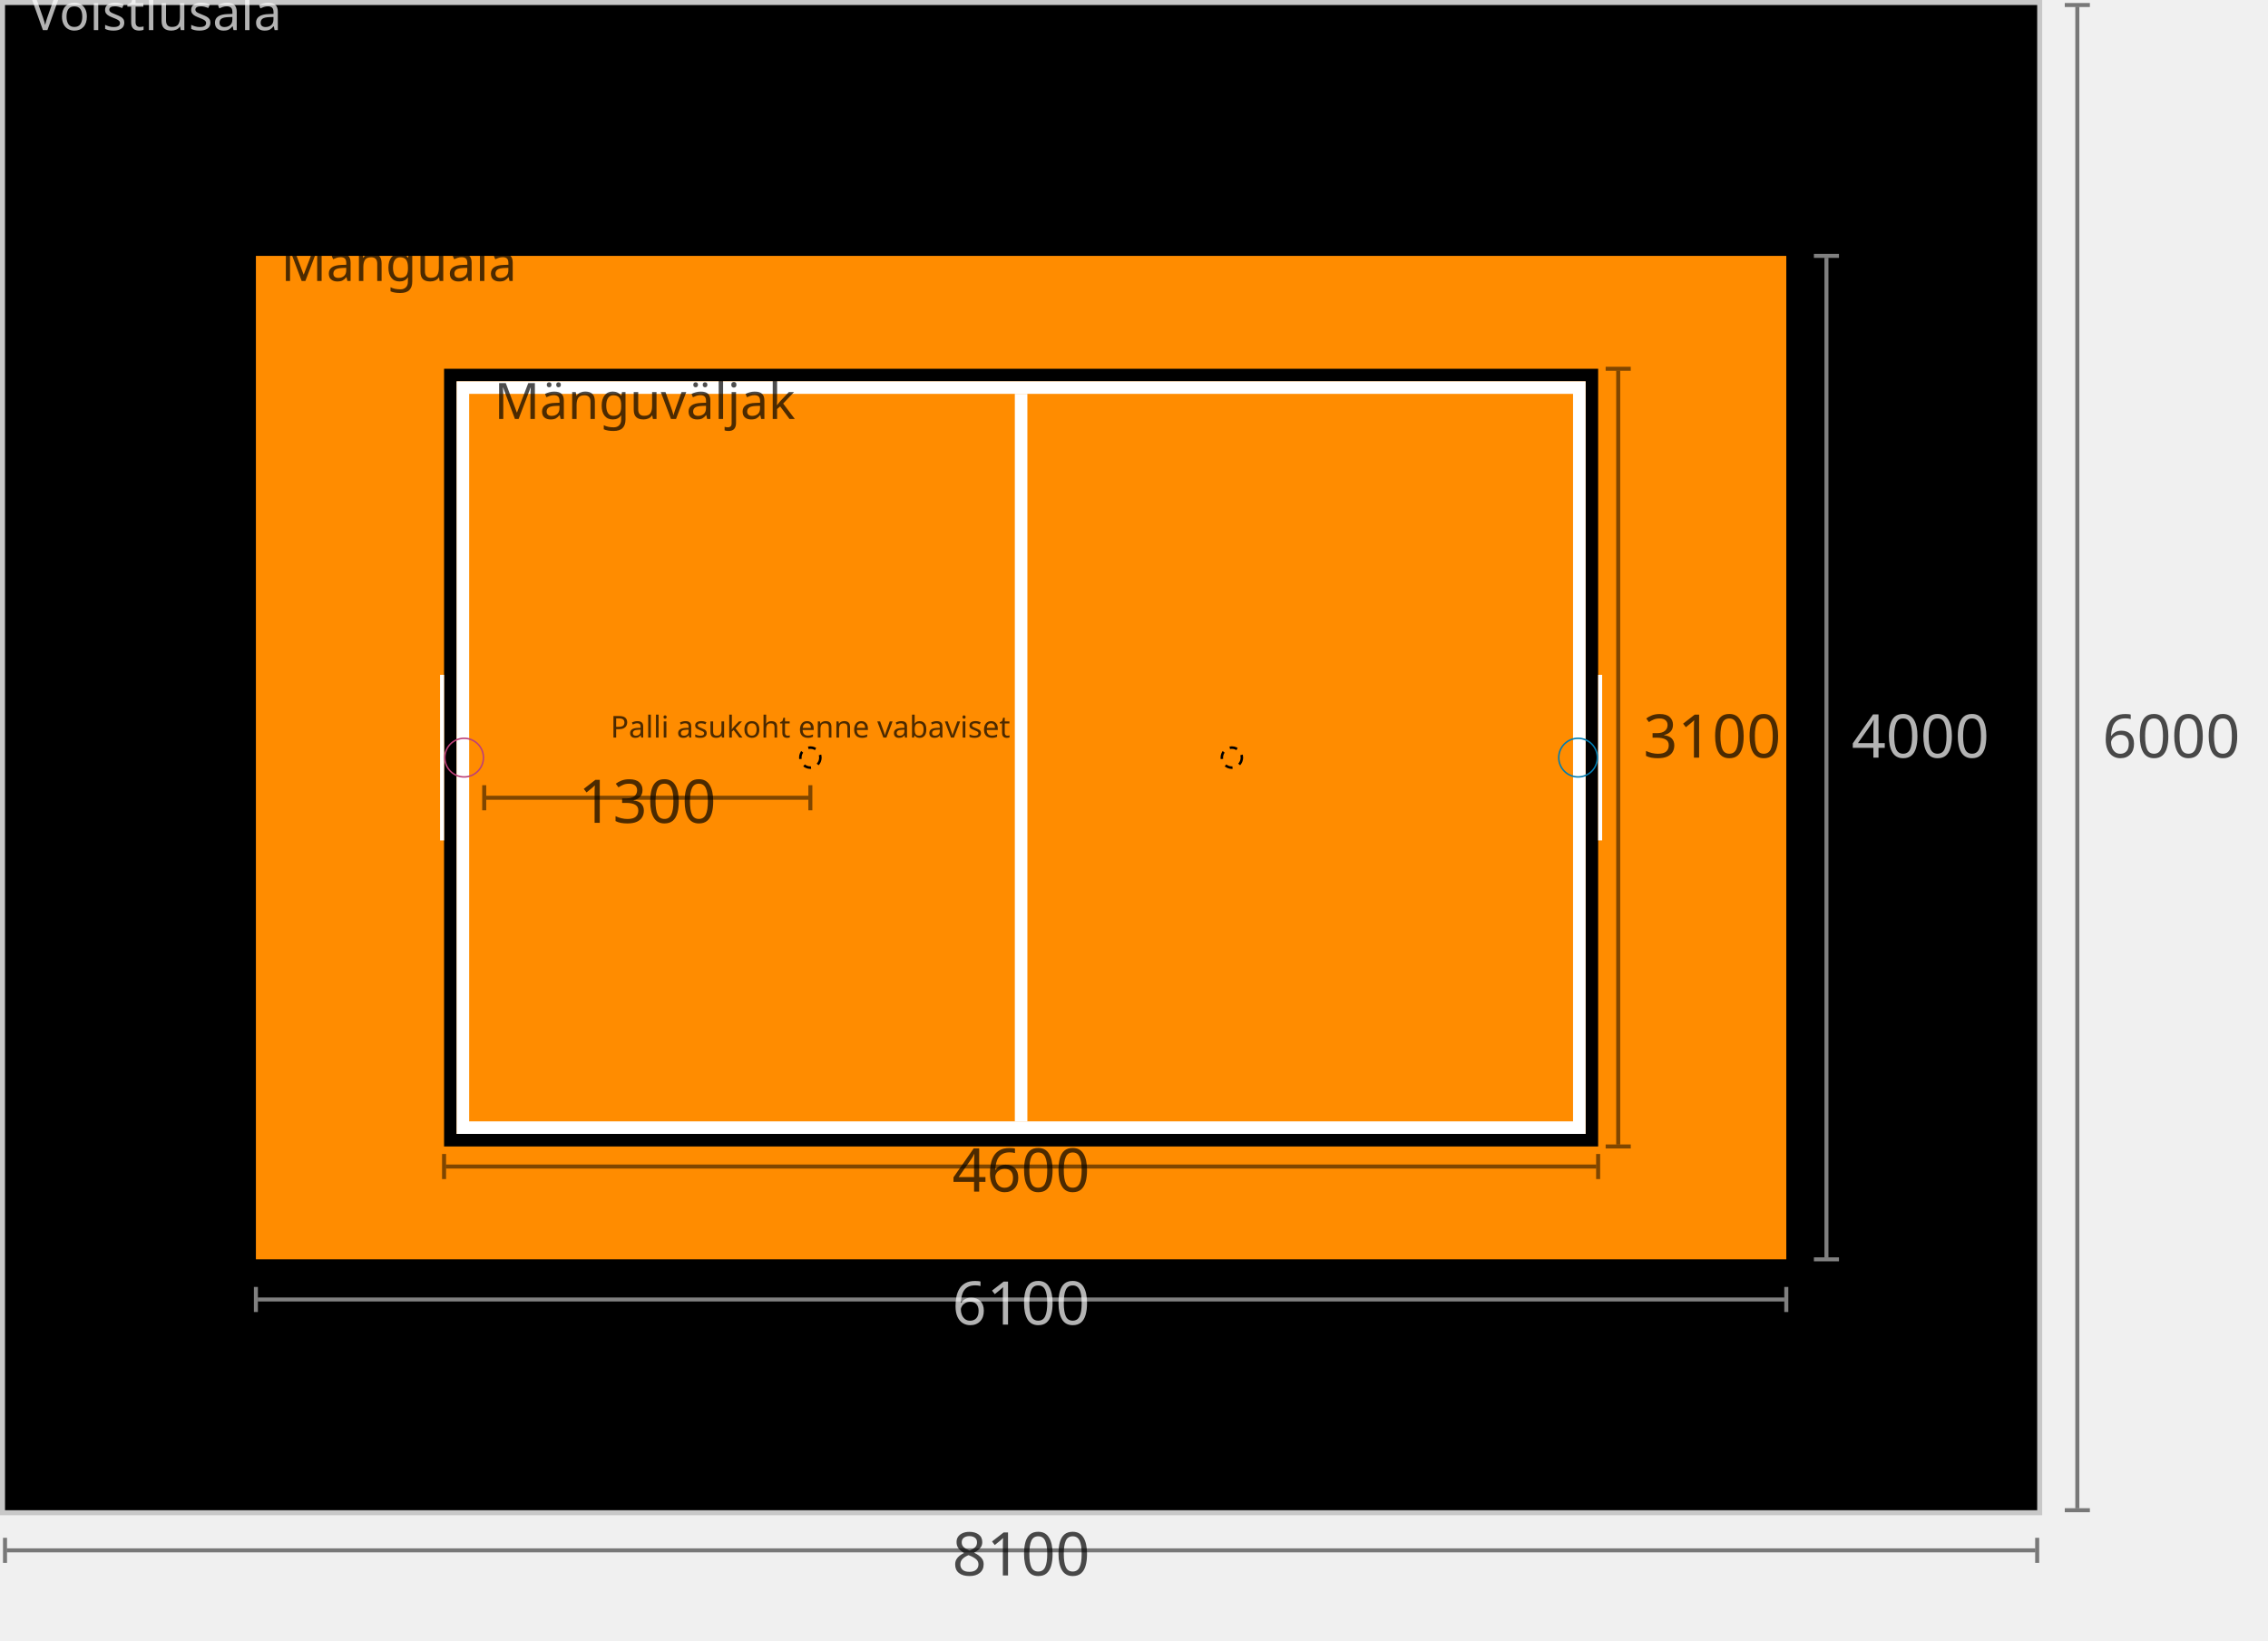
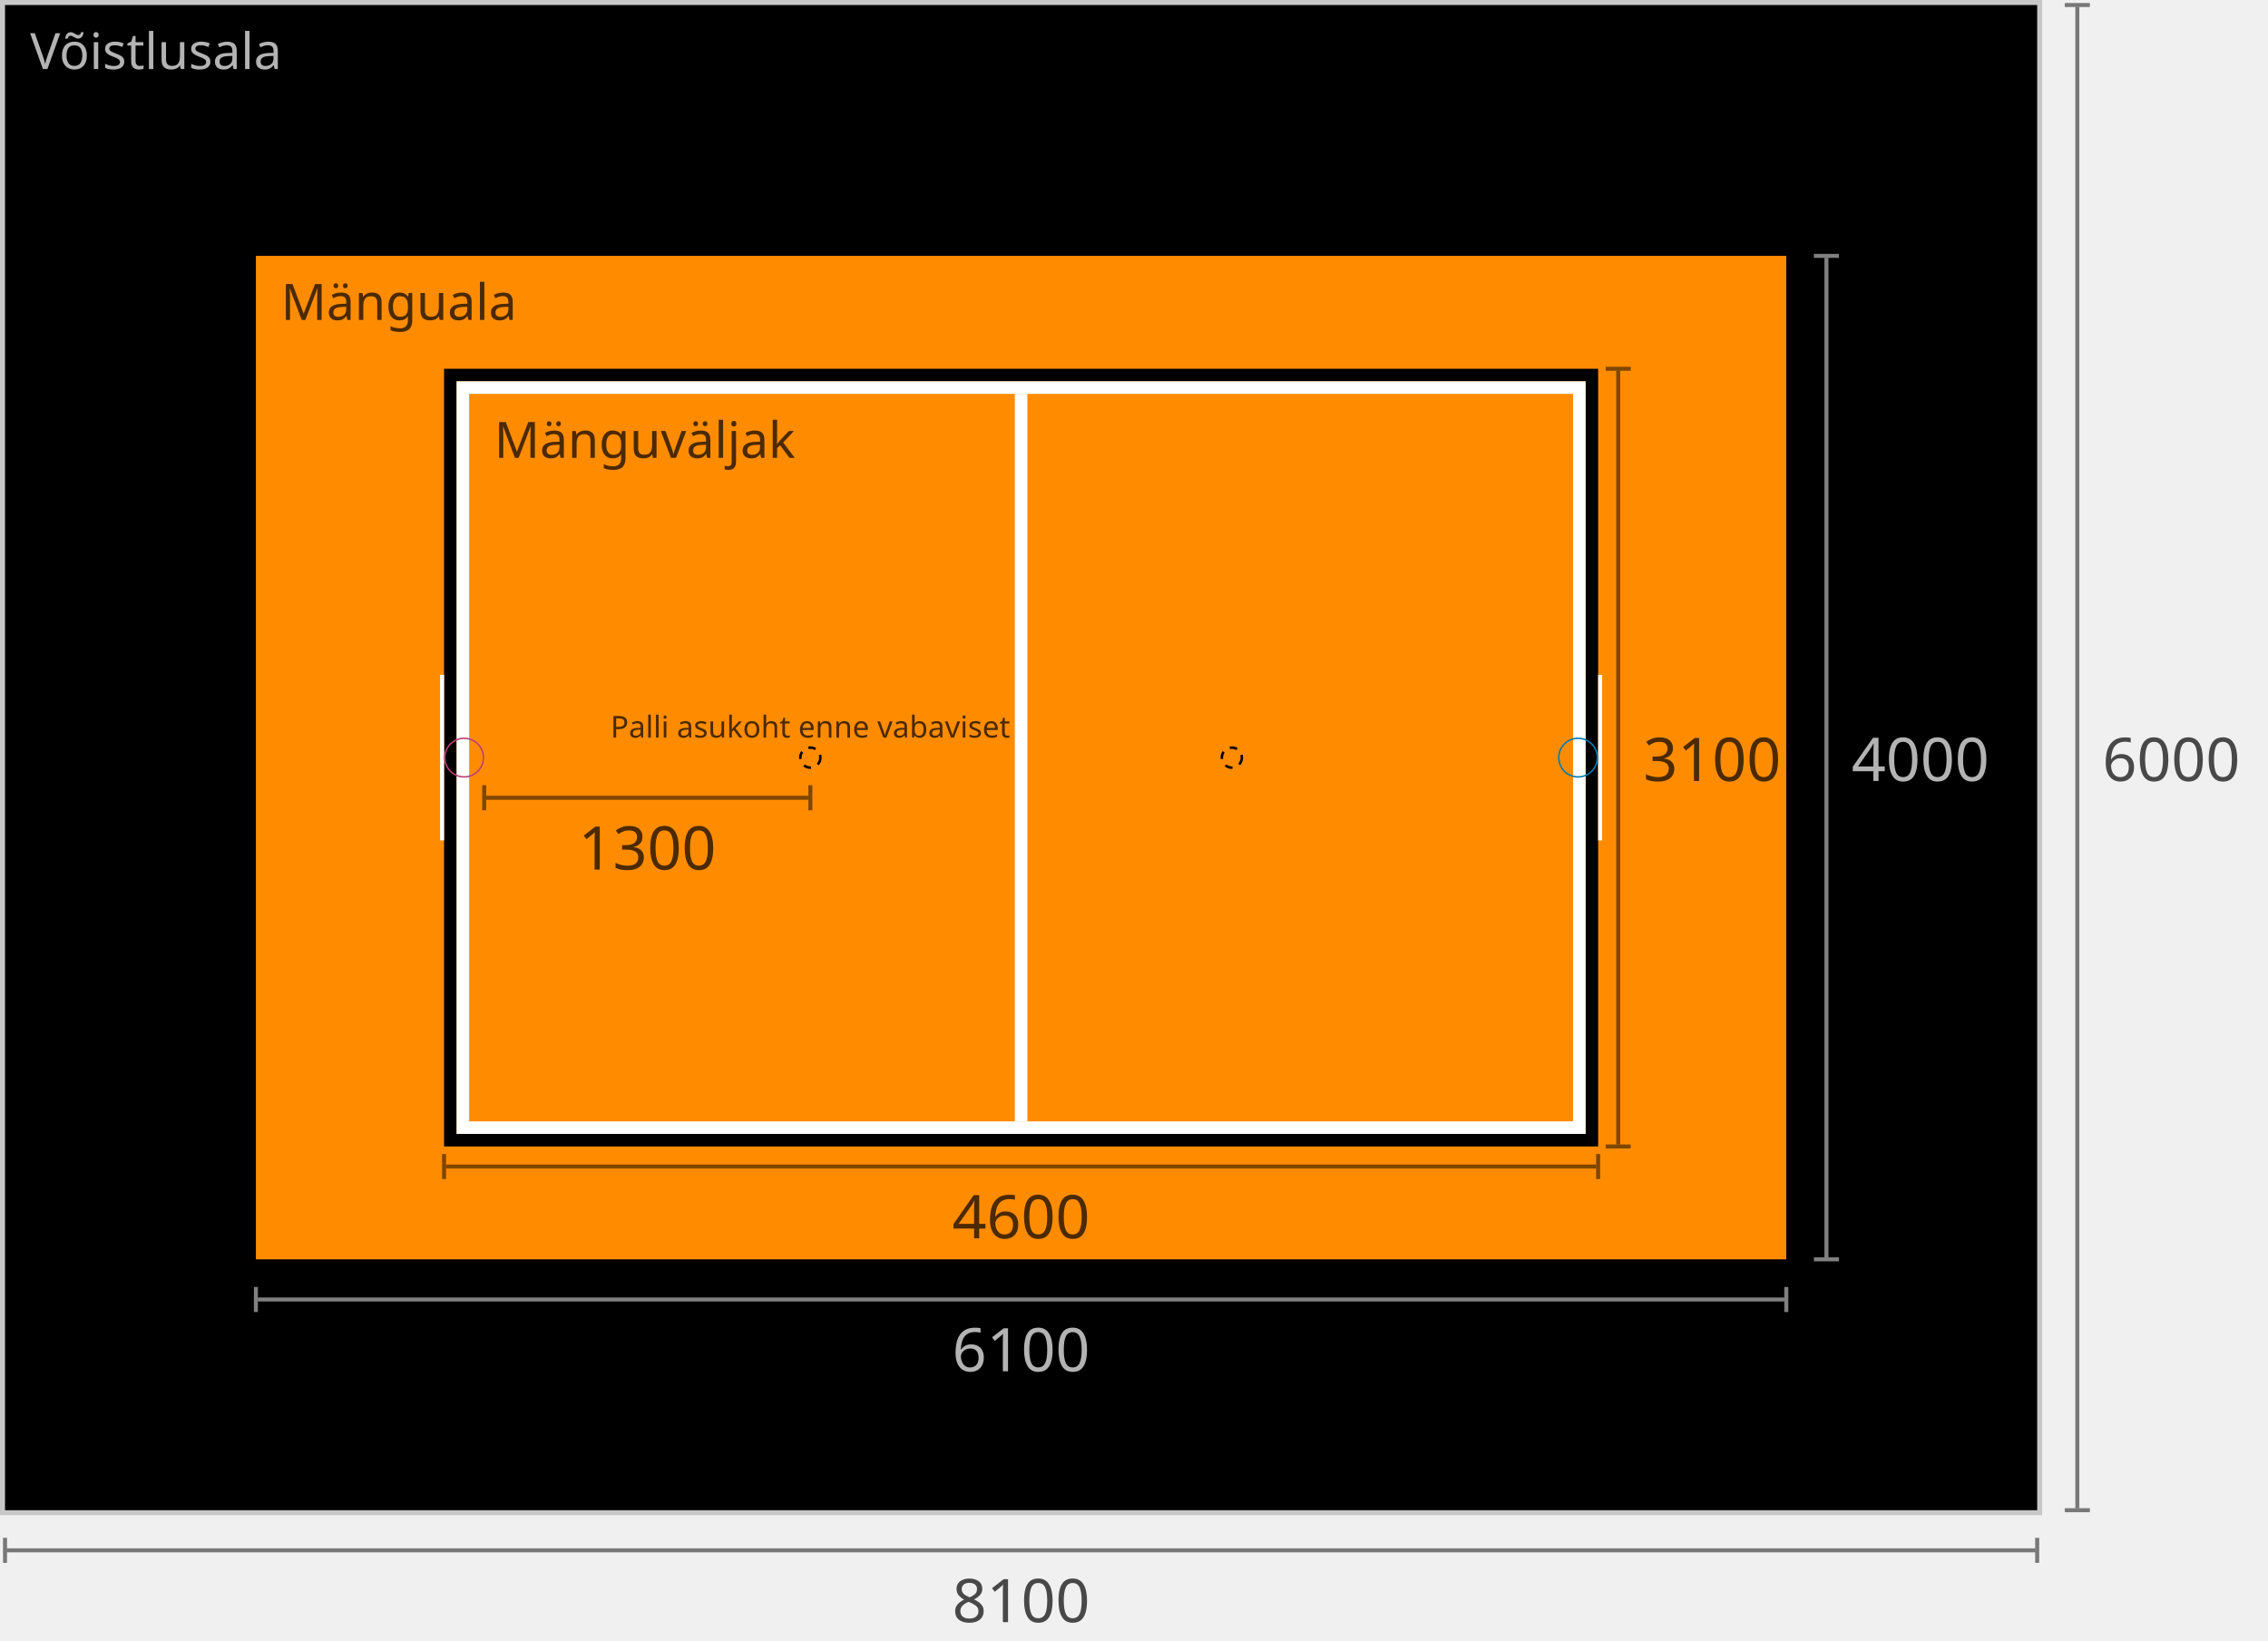
<svg xmlns="http://www.w3.org/2000/svg" viewBox="0 0 9040 6540">
  <g>
    <g transform="translate(0, 0)">
      <g transform="translate(20, 20)">
        <rect x="0" y="0" width="8100" height="6000" fill="black" stroke="none" stroke-width="0" />
      </g>
      <g transform="translate(0, 0)">
        <rect x="10" y="10" width="8120" height="6020" fill="black" stroke="rgb(200, 200, 200)" stroke-width="20" />
      </g>
      <g transform="translate(1020, 1020)">
        <rect x="0" y="0" width="6100" height="4000" fill="darkorange" stroke="none" stroke-width="0" />
      </g>
      <g transform="translate(1770, 1470)">
        <rect x="0" y="0" width="4600" height="3100" fill="darkorange" stroke="none" stroke-width="0" />
        <rect x="25" y="25" width="4550" height="3050" fill="none" stroke="black" stroke-width="50" />
        <rect x="75" y="75" width="4450" height="2950" fill="none" stroke="white" stroke-width="50" />
        <line x1="2300" y1="100" x2="2300" y2="3000" stroke="white" stroke-width="50" />
      </g>
      <g transform="translate(1754, 2690) rotate(0)">
        <rect x="0" y="0" width="16" height="660" fill="white" stroke="none" stroke-width="0" />
        <circle cx="96" cy="330" r="77" fill="none" stroke="rgb(188, 64, 119)" stroke-width="6" stroke-dasharray="none" />
      </g>
      <g transform="translate(6386, 3350) rotate(180)">
        <rect x="0" y="0" width="16" height="660" fill="white" stroke="none" stroke-width="0" />
        <circle cx="96" cy="330" r="77" fill="none" stroke="rgb(0,124,176)" stroke-width="6" stroke-dasharray="none" />
      </g>
    </g>
    <g>
      <g>
        <g>
          <line x1="28" y1="6180" x2="8112" y2="6180" stroke="rgba(0,0,0,0.5)" stroke-width="16" />
          <line x1="20" y1="6130" x2="20" y2="6230" stroke="rgba(0,0,0,0.5)" stroke-width="16" />
          <line x1="8120" y1="6130" x2="8120" y2="6230" stroke="rgba(0,0,0,0.5)" stroke-width="16" />
        </g>
-         <text x="4070" y="6280" font-size="240" fill="rgba(0,0,0,0.7)" text-anchor="middle" alignment-baseline="hanging" font-family="sans-serif">
+         <text x="4070" y="6280" font-size="240" fill="rgba(0,0,0,0.7)" text-anchor="middle" dominant-baseline="hanging" font-family="sans-serif">
          8100
        </text>
      </g>
      <g>
        <g>
          <line x1="8280" y1="6012" x2="8280" y2="28" stroke="rgba(0,0,0,0.5)" stroke-width="16" />
          <line x1="8230" y1="6020" x2="8330" y2="6020" stroke="rgba(0,0,0,0.5)" stroke-width="16" />
          <line x1="8230" y1="20" x2="8330" y2="20" stroke="rgba(0,0,0,0.5)" stroke-width="16" />
        </g>
-         <text x="8380" y="3020" font-size="240" fill="rgba(0,0,0,0.7)" text-anchor="start" alignment-baseline="central" font-family="sans-serif">
+         <text x="8380" y="3020" font-size="240" fill="rgba(0,0,0,0.7)" text-anchor="start" dominant-baseline="central" font-family="sans-serif">
          6000
        </text>
      </g>
      <g>
        <g>
          <line x1="1028" y1="5180" x2="7112" y2="5180" stroke="rgba(255,255,255,0.5)" stroke-width="16" />
          <line x1="1020" y1="5130" x2="1020" y2="5230" stroke="rgba(255,255,255,0.5)" stroke-width="16" />
          <line x1="7120" y1="5130" x2="7120" y2="5230" stroke="rgba(255,255,255,0.5)" stroke-width="16" />
        </g>
-         <text x="4070" y="5280" font-size="240" fill="rgba(255,255,255,0.7)" text-anchor="middle" alignment-baseline="hanging" font-family="sans-serif">
+         <text x="4070" y="5280" font-size="240" fill="rgba(255,255,255,0.7)" text-anchor="middle" dominant-baseline="hanging" font-family="sans-serif">
          6100
        </text>
      </g>
      <g>
        <g>
          <line x1="7280" y1="5012" x2="7280" y2="1028" stroke="rgba(255,255,255,0.5)" stroke-width="16" />
          <line x1="7230" y1="5020" x2="7330" y2="5020" stroke="rgba(255,255,255,0.5)" stroke-width="16" />
          <line x1="7230" y1="1020" x2="7330" y2="1020" stroke="rgba(255,255,255,0.5)" stroke-width="16" />
        </g>
-         <text x="7380" y="3020" font-size="240" fill="rgba(255,255,255,0.7)" text-anchor="start" alignment-baseline="central" font-family="sans-serif">
+         <text x="7380" y="3020" font-size="240" fill="rgba(255,255,255,0.7)" text-anchor="start" dominant-baseline="central" font-family="sans-serif">
          4000
        </text>
      </g>
      <g>
        <g>
          <line x1="1778" y1="4650" x2="6362" y2="4650" stroke="rgba(0,0,0,0.5)" stroke-width="16" />
          <line x1="1770" y1="4600" x2="1770" y2="4700" stroke="rgba(0,0,0,0.5)" stroke-width="16" />
          <line x1="6370" y1="4600" x2="6370" y2="4700" stroke="rgba(0,0,0,0.5)" stroke-width="16" />
        </g>
-         <text x="4070" y="4750" font-size="240" fill="rgba(0,0,0,0.7)" text-anchor="middle" alignment-baseline="hanging" font-family="sans-serif">
+         <text x="4070" y="4750" font-size="240" fill="rgba(0,0,0,0.7)" text-anchor="middle" dominant-baseline="hanging" font-family="sans-serif">
          4600
        </text>
      </g>
      <g>
        <g>
          <line x1="6450" y1="4562" x2="6450" y2="1478" stroke="rgba(0,0,0,0.5)" stroke-width="16" />
          <line x1="6400" y1="4570" x2="6500" y2="4570" stroke="rgba(0,0,0,0.5)" stroke-width="16" />
          <line x1="6400" y1="1470" x2="6500" y2="1470" stroke="rgba(0,0,0,0.5)" stroke-width="16" />
        </g>
-         <text x="6550" y="3020" font-size="240" fill="rgba(0,0,0,0.7)" text-anchor="start" alignment-baseline="central" font-family="sans-serif">
+         <text x="6550" y="3020" font-size="240" fill="rgba(0,0,0,0.7)" text-anchor="start" dominant-baseline="central" font-family="sans-serif">
          3100
        </text>
      </g>
      <circle cx="3230" cy="3020" r="40" fill="none" stroke="black" stroke-width="10" stroke-dasharray="30" />
      <circle cx="4910" cy="3020" r="40" fill="none" stroke="black" stroke-width="10" stroke-dasharray="30" />
      <g>
        <g>
          <line x1="1938" y1="3180" x2="3222" y2="3180" stroke="rgba(0,0,0,0.5)" stroke-width="16" />
          <line x1="1930" y1="3130" x2="1930" y2="3230" stroke="rgba(0,0,0,0.5)" stroke-width="16" />
          <line x1="3230" y1="3130" x2="3230" y2="3230" stroke="rgba(0,0,0,0.5)" stroke-width="16" />
        </g>
-         <text x="2580" y="3280" font-size="240" fill="rgba(0,0,0,0.7)" text-anchor="middle" alignment-baseline="hanging" font-family="sans-serif">
+         <text x="2580" y="3280" font-size="240" fill="rgba(0,0,0,0.7)" text-anchor="middle" dominant-baseline="hanging" font-family="sans-serif">
          1300
        </text>
      </g>
-       <text x="3230" y="2940" font-size="120" fill="rgba(0,0,0,0.7)" text-anchor="middle" alignment-baseline="baseline" font-family="sans-serif">
+       <text x="3230" y="2940" font-size="120" fill="rgba(0,0,0,0.7)" text-anchor="middle" dominant-baseline="baseline" font-family="sans-serif">
        Palli asukoht enne vabaviset
      </text>
-       <text x="120" y="120" font-size="200" fill="rgba(255,255,255,0.7)" text-anchor="start" alignment-baseline="hanging" font-family="sans-serif">
+       <text x="120" y="120" font-size="200" fill="rgba(255,255,255,0.7)" text-anchor="start" dominant-baseline="hanging" font-family="sans-serif">
        Võistlusala
      </text>
-       <text x="1120" y="1120" font-size="200" fill="rgba(0,0,0,0.7)" text-anchor="start" alignment-baseline="hanging" font-family="sans-serif">
+       <text x="1120" y="1120" font-size="200" fill="rgba(0,0,0,0.7)" text-anchor="start" dominant-baseline="hanging" font-family="sans-serif">
        Mänguala
      </text>
-       <text x="1970" y="1670" font-size="200" fill="rgba(0,0,0,0.7)" text-anchor="start" alignment-baseline="hanging" font-family="sans-serif">
+       <text x="1970" y="1670" font-size="200" fill="rgba(0,0,0,0.7)" text-anchor="start" dominant-baseline="hanging" font-family="sans-serif">
        Mänguväljak
      </text>
    </g>
  </g>
</svg>
